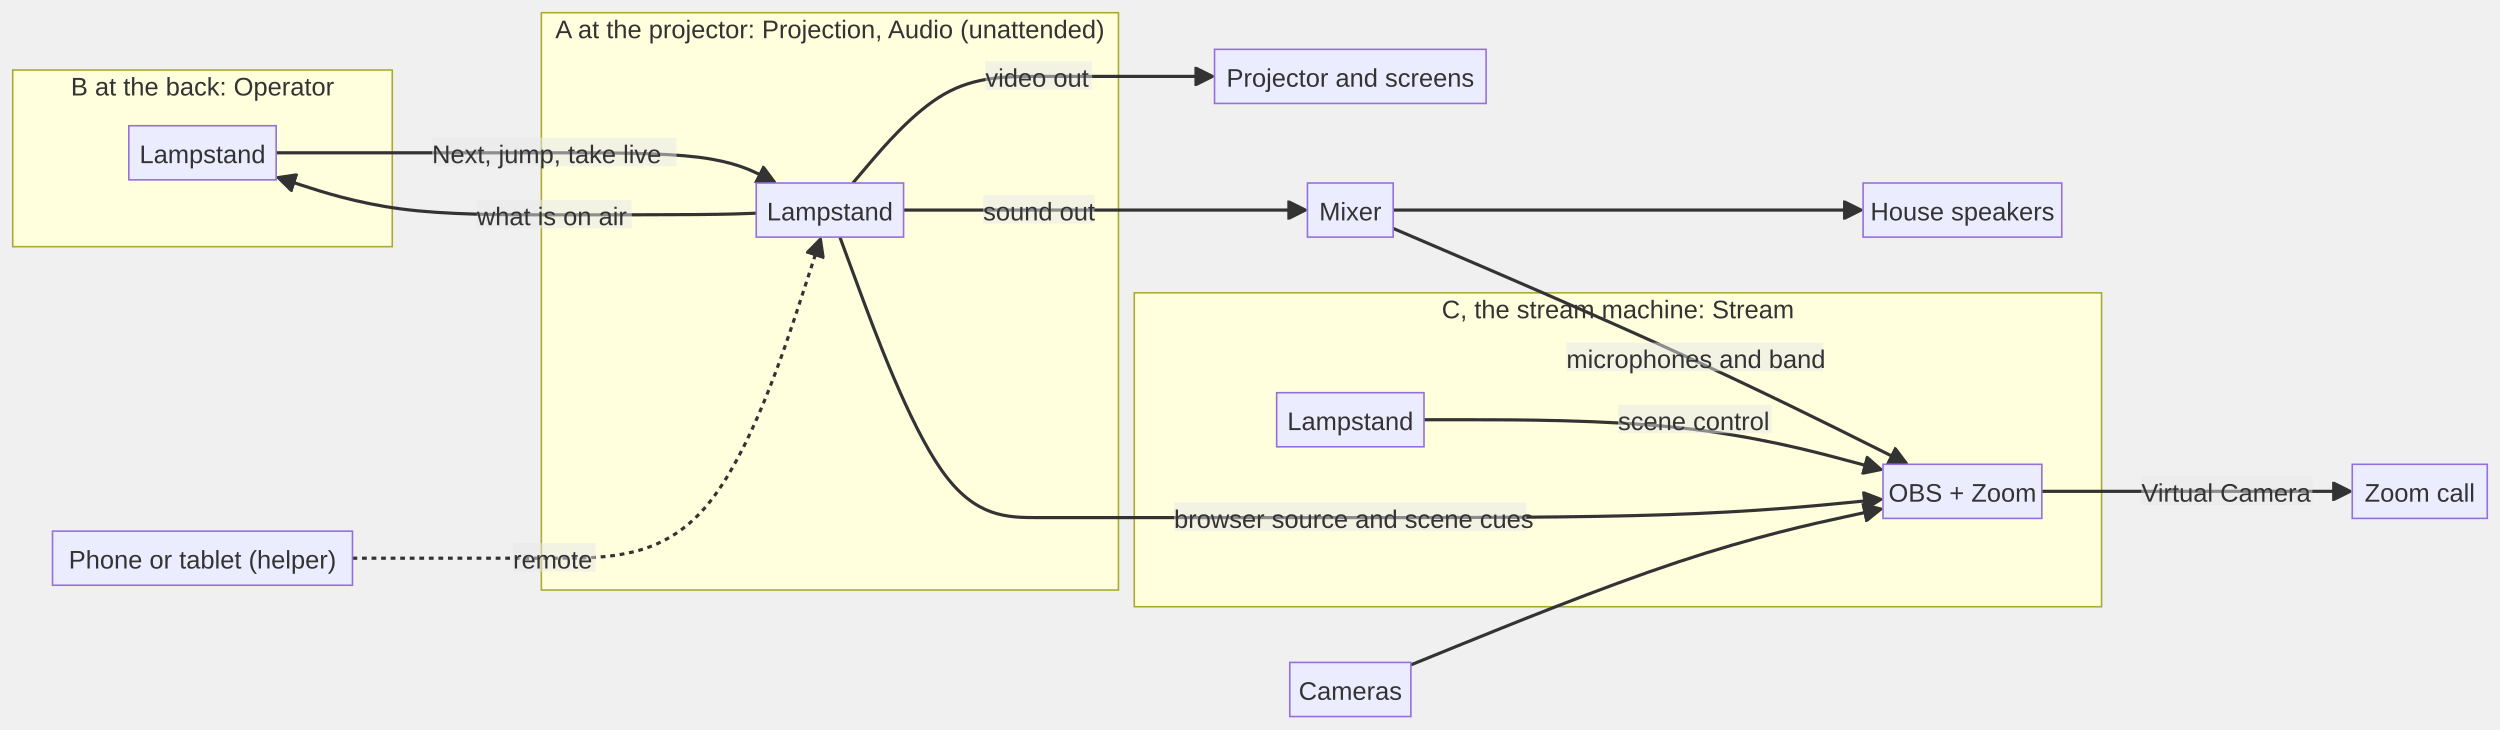
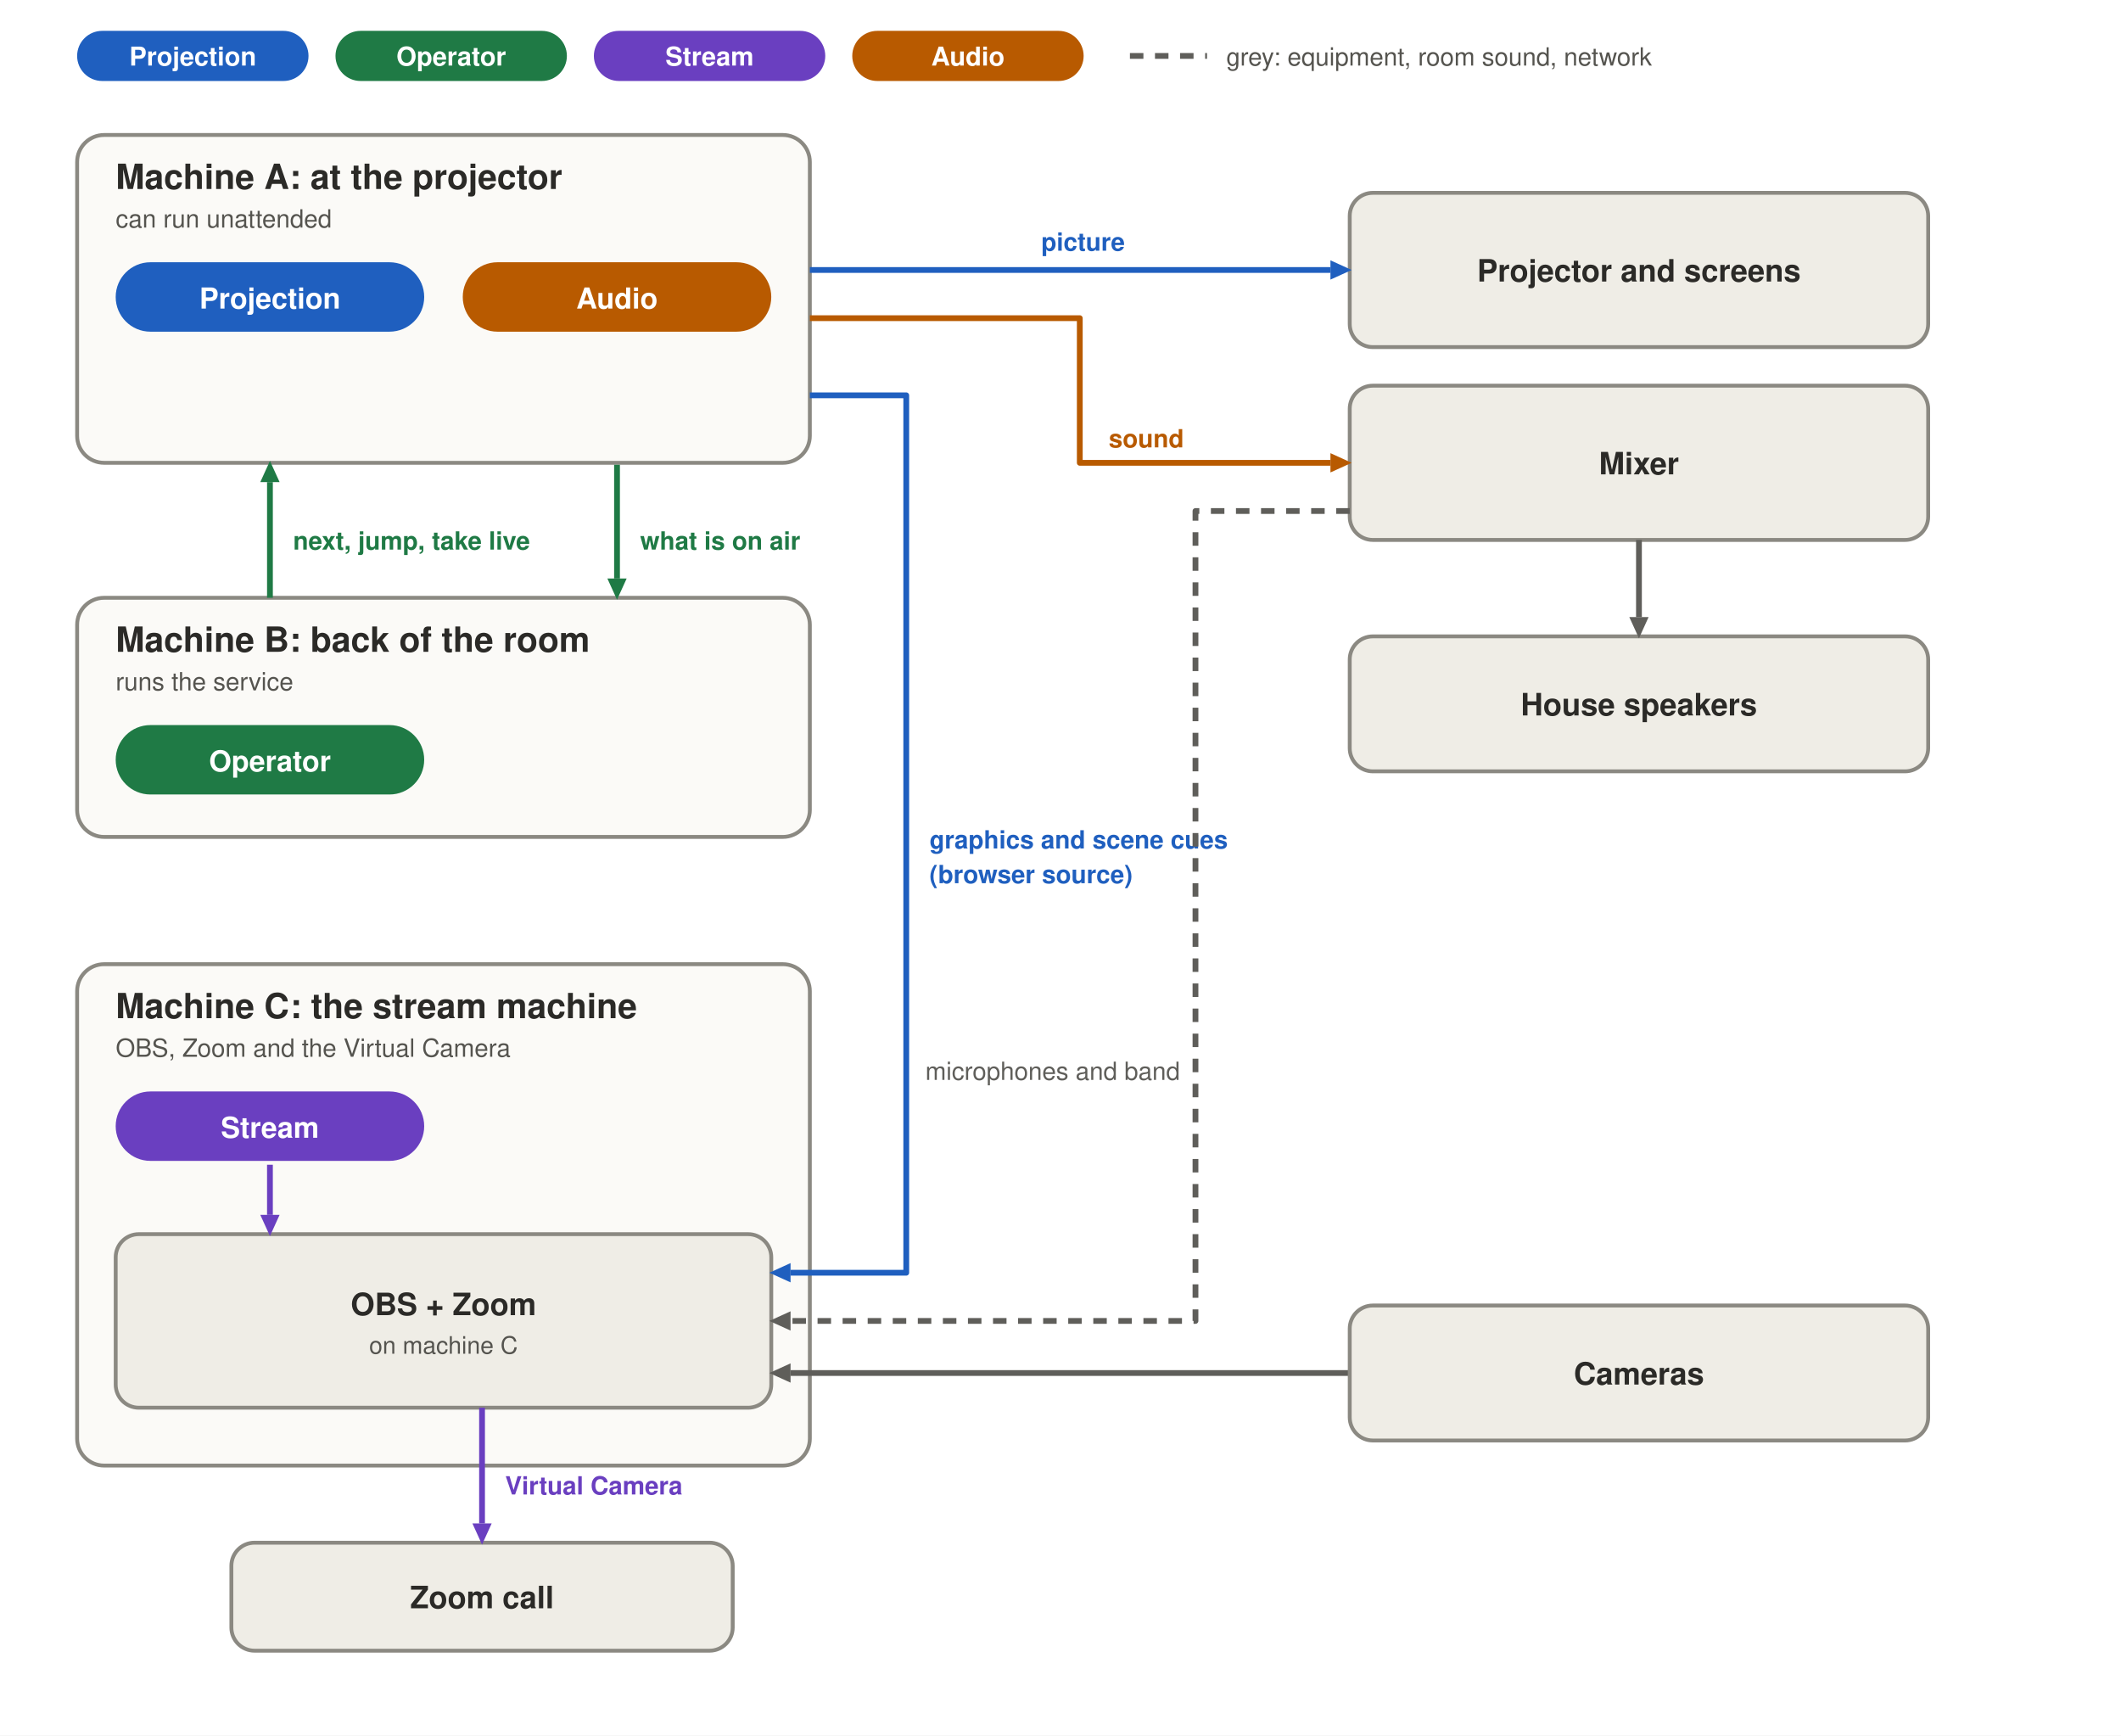
- <svg xmlns="http://www.w3.org/2000/svg" aria-roledescription="flowchart-v2" role="graphics-document document" viewBox="-8 -8 1570.922 458.25" style="max-width: 1570.92px; background-color: white;" width="100%" id="my-svg">
-   <style>#my-svg{font-family:"trebuchet ms",verdana,arial,sans-serif;font-size:16px;fill:#333;}#my-svg .error-icon{fill:#552222;}#my-svg .error-text{fill:#552222;stroke:#552222;}#my-svg .edge-thickness-normal{stroke-width:2px;}#my-svg .edge-thickness-thick{stroke-width:3.5px;}#my-svg .edge-pattern-solid{stroke-dasharray:0;}#my-svg .edge-pattern-dashed{stroke-dasharray:3;}#my-svg .edge-pattern-dotted{stroke-dasharray:2;}#my-svg .marker{fill:#333333;stroke:#333333;}#my-svg .marker.cross{stroke:#333333;}#my-svg svg{font-family:"trebuchet ms",verdana,arial,sans-serif;font-size:16px;}#my-svg .label{font-family:"trebuchet ms",verdana,arial,sans-serif;color:#333;}#my-svg .cluster-label text{fill:#333;}#my-svg .cluster-label span,#my-svg p{color:#333;}#my-svg .label text,#my-svg span,#my-svg p{fill:#333;color:#333;}#my-svg .node rect,#my-svg .node circle,#my-svg .node ellipse,#my-svg .node polygon,#my-svg .node path{fill:#ECECFF;stroke:#9370DB;stroke-width:1px;}#my-svg .flowchart-label text{text-anchor:middle;}#my-svg .node .katex path{fill:#000;stroke:#000;stroke-width:1px;}#my-svg .node .label{text-align:center;}#my-svg .node.clickable{cursor:pointer;}#my-svg .arrowheadPath{fill:#333333;}#my-svg .edgePath .path{stroke:#333333;stroke-width:2.0px;}#my-svg .flowchart-link{stroke:#333333;fill:none;}#my-svg .edgeLabel{background-color:#e8e8e8;text-align:center;}#my-svg .edgeLabel rect{opacity:0.5;background-color:#e8e8e8;fill:#e8e8e8;}#my-svg .labelBkg{background-color:rgba(232, 232, 232, 0.5);}#my-svg .cluster rect{fill:#ffffde;stroke:#aaaa33;stroke-width:1px;}#my-svg .cluster text{fill:#333;}#my-svg .cluster span,#my-svg p{color:#333;}#my-svg div.mermaidTooltip{position:absolute;text-align:center;max-width:200px;padding:2px;font-family:"trebuchet ms",verdana,arial,sans-serif;font-size:12px;background:hsl(80, 100%, 96.275%);border:1px solid #aaaa33;border-radius:2px;pointer-events:none;z-index:100;}#my-svg .flowchartTitleText{text-anchor:middle;font-size:18px;fill:#333;}#my-svg :root{--mermaid-font-family:"trebuchet ms",verdana,arial,sans-serif;}</style>
-   <g>
-     <marker orient="auto" markerHeight="12" markerWidth="12" markerUnits="userSpaceOnUse" refY="5" refX="6" viewBox="0 0 10 10" class="marker flowchart" id="my-svg_flowchart-pointEnd">
-       <path style="stroke-width: 1; stroke-dasharray: 1, 0;" class="arrowMarkerPath" d="M 0 0 L 10 5 L 0 10 z" />
+ <svg xmlns="http://www.w3.org/2000/svg" viewBox="0 0 1100 900" width="1100" height="900" role="img" aria-label="roles-three-machines">
+   <rect width="1100" height="900" fill="#ffffff" />
+   <defs>
+     <marker id="hb85a00" markerUnits="userSpaceOnUse" markerWidth="12" markerHeight="12" refX="0" refY="6" orient="auto">
+       <path d="M0 1 L11 6 L0 11 Z" fill="#b85a00" />
    </marker>
-     <marker orient="auto" markerHeight="12" markerWidth="12" markerUnits="userSpaceOnUse" refY="5" refX="4.5" viewBox="0 0 10 10" class="marker flowchart" id="my-svg_flowchart-pointStart">
-       <path style="stroke-width: 1; stroke-dasharray: 1, 0;" class="arrowMarkerPath" d="M 0 5 L 10 10 L 10 0 z" />
+     <marker id="sb85a00" markerUnits="userSpaceOnUse" markerWidth="12" markerHeight="12" refX="0" refY="6" orient="auto-start-reverse">
+       <path d="M0 1 L11 6 L0 11 Z" fill="#b85a00" />
    </marker>
-     <marker orient="auto" markerHeight="11" markerWidth="11" markerUnits="userSpaceOnUse" refY="5" refX="11" viewBox="0 0 10 10" class="marker flowchart" id="my-svg_flowchart-circleEnd">
-       <circle style="stroke-width: 1; stroke-dasharray: 1, 0;" class="arrowMarkerPath" r="5" cy="5" cx="5" />
+     <marker id="h1f7a45" markerUnits="userSpaceOnUse" markerWidth="12" markerHeight="12" refX="0" refY="6" orient="auto">
+       <path d="M0 1 L11 6 L0 11 Z" fill="#1f7a45" />
    </marker>
-     <marker orient="auto" markerHeight="11" markerWidth="11" markerUnits="userSpaceOnUse" refY="5" refX="-1" viewBox="0 0 10 10" class="marker flowchart" id="my-svg_flowchart-circleStart">
-       <circle style="stroke-width: 1; stroke-dasharray: 1, 0;" class="arrowMarkerPath" r="5" cy="5" cx="5" />
+     <marker id="s1f7a45" markerUnits="userSpaceOnUse" markerWidth="12" markerHeight="12" refX="0" refY="6" orient="auto-start-reverse">
+       <path d="M0 1 L11 6 L0 11 Z" fill="#1f7a45" />
    </marker>
-     <marker orient="auto" markerHeight="11" markerWidth="11" markerUnits="userSpaceOnUse" refY="5.2" refX="12" viewBox="0 0 11 11" class="marker cross flowchart" id="my-svg_flowchart-crossEnd">
-       <path style="stroke-width: 2; stroke-dasharray: 1, 0;" class="arrowMarkerPath" d="M 1,1 l 9,9 M 10,1 l -9,9" />
+     <marker id="h1f5fbf" markerUnits="userSpaceOnUse" markerWidth="12" markerHeight="12" refX="0" refY="6" orient="auto">
+       <path d="M0 1 L11 6 L0 11 Z" fill="#1f5fbf" />
    </marker>
-     <marker orient="auto" markerHeight="11" markerWidth="11" markerUnits="userSpaceOnUse" refY="5.2" refX="-1" viewBox="0 0 11 11" class="marker cross flowchart" id="my-svg_flowchart-crossStart">
-       <path style="stroke-width: 2; stroke-dasharray: 1, 0;" class="arrowMarkerPath" d="M 1,1 l 9,9 M 10,1 l -9,9" />
+     <marker id="s1f5fbf" markerUnits="userSpaceOnUse" markerWidth="12" markerHeight="12" refX="0" refY="6" orient="auto-start-reverse">
+       <path d="M0 1 L11 6 L0 11 Z" fill="#1f5fbf" />
    </marker>
-     <g class="root">
-       <g class="clusters">
-         <g id="C" class="cluster default flowchart-label">
-           <rect height="197.25" width="607.812" y="176" x="704.734" ry="0" rx="0" style="" />
-           <g transform="translate(1008.641, 176)" class="cluster-label">
-             <text style="">
-               <tspan class="row" x="0" dy="1em" xml:space="preserve">C, the stream machine: Stream</tspan>
-             </text>
-           </g>
-         </g>
-         <g id="B" class="cluster default flowchart-label">
-           <rect height="111" width="238.484" y="36" x="0" ry="0" rx="0" style="" />
-           <g transform="translate(119.2422, 36)" class="cluster-label">
-             <text style="">
-               <tspan class="row" x="0" dy="1em" xml:space="preserve">B at the back: Operator</tspan>
-             </text>
-           </g>
-         </g>
-         <g id="A" class="cluster default flowchart-label">
-           <rect height="362.75" width="362.609" y="0" x="332.18" ry="0" rx="0" style="" />
-           <g transform="translate(513.4844, 0)" class="cluster-label">
-             <text style="">
-               <tspan class="row" x="0" dy="1em" xml:space="preserve">A at the projector: Projection, Audio (unattended)</tspan>
-             </text>
-           </g>
-         </g>
-       </g>
-       <g class="edgePaths">
-         <path marker-end="url(#my-svg_flowchart-pointEnd)" style="fill:none;" class="edge-thickness-normal edge-pattern-solid flowchart-link LS-LA LE-P" id="L-LA-P-0" d="M527.914,107L537.391,95.833C546.869,84.667,565.825,62.333,585.299,51.167C604.773,40,624.766,40,644.758,40C664.75,40,684.742,40,702.262,40C719.783,40,734.831,40,742.355,40L749.88,40" />
-         <path marker-end="url(#my-svg_flowchart-pointEnd)" style="fill:none;" class="edge-thickness-normal edge-pattern-solid flowchart-link LS-LA LE-M" id="L-LA-M-0" d="M559.781,124L563.948,124C568.115,124,576.448,124,590.611,124C604.773,124,624.766,124,644.758,124C664.75,124,684.742,124,711.993,124C739.244,124,773.753,124,791.008,124L808.263,124" />
-         <path marker-end="url(#my-svg_flowchart-pointEnd)" style="fill:none;" class="edge-thickness-normal edge-pattern-solid flowchart-link LS-M LE-S" id="L-M-S-0" d="M867.438,124L899.029,124C930.62,124,993.802,124,1042.13,124C1090.457,124,1123.93,124,1140.667,124L1157.403,124" />
-         <path marker-end="url(#my-svg_flowchart-pointEnd)" style="fill:none;" class="edge-thickness-normal edge-pattern-solid flowchart-link LS-M LE-OC" id="L-M-OC-0" d="M867.438,135.541L899.029,149.076C930.62,162.611,993.802,189.68,1046.955,213.987C1100.108,238.294,1143.232,259.838,1164.793,270.609L1186.355,281.381" />
-         <path marker-end="url(#my-svg_flowchart-pointEnd)" style="fill:none;" class="edge-thickness-normal edge-pattern-solid flowchart-link LS-LB LE-LA" id="L-LB-LA-0" d="M165.539,88L177.697,88C189.854,88,214.169,88,243.302,88C272.435,88,306.385,88,340.336,88C374.286,88,408.237,88,430.695,90.769C453.153,93.537,464.119,99.074,469.602,101.843L475.085,104.611" />
-         <path marker-end="url(#my-svg_flowchart-pointEnd)" style="fill:none;" class="edge-thickness-normal edge-pattern-solid flowchart-link LS-LA LE-LB" id="L-LA-LB-0" d="M467.188,125.948L463.021,126.123C458.854,126.299,450.521,126.649,429.379,126.825C408.237,127,374.286,127,340.336,127C306.385,127,272.435,127,244.142,123.298C215.848,119.597,193.212,112.193,181.894,108.491L170.576,104.79" />
-         <path marker-end="url(#my-svg_flowchart-pointEnd)" style="fill:none;" class="edge-thickness-normal edge-pattern-solid flowchart-link LS-LA LE-OC" id="L-LA-OC-0" d="M519.756,141L530.594,170.375C541.431,199.75,563.106,258.5,583.94,287.875C604.773,317.25,624.766,317.25,644.758,317.25C664.75,317.25,684.742,317.25,717.366,317.25C749.99,317.25,795.245,317.25,853.953,317.25C912.661,317.25,984.823,317.25,1039.729,315.403C1094.635,313.555,1132.286,309.861,1151.111,308.013L1169.936,306.166" />
-         <path marker-end="url(#my-svg_flowchart-pointEnd)" style="fill:none;" class="edge-thickness-normal edge-pattern-solid flowchart-link LS-LC LE-OC" id="L-LC-OC-0" d="M886.797,255.75L915.161,255.75C943.526,255.75,1000.255,255.75,1047.471,260.795C1094.687,265.84,1132.389,275.931,1151.24,280.976L1170.091,286.021" />
-         <path marker-end="url(#my-svg_flowchart-pointEnd)" style="fill:none;" class="edge-thickness-normal edge-pattern-solid flowchart-link LS-Cam LE-OC" id="L-Cam-OC-0" d="M878.547,409.784L908.286,397.695C938.026,385.606,997.505,361.428,1046.086,345.249C1094.667,329.07,1132.349,320.89,1151.19,316.8L1170.032,312.71" />
-         <path marker-end="url(#my-svg_flowchart-pointEnd)" style="fill:none;" class="edge-thickness-normal edge-pattern-solid flowchart-link LS-OC LE-Z" id="L-OC-Z-0" d="M1275.039,300.75L1281.29,300.75C1287.542,300.75,1300.044,300.75,1319.423,300.75C1338.802,300.75,1365.057,300.75,1390.429,300.75C1415.801,300.75,1440.29,300.75,1452.534,300.75L1464.778,300.75" />
-         <path marker-end="url(#my-svg_flowchart-pointEnd)" style="fill:none;stroke-width:2px;stroke-dasharray:3;" class="edge-thickness-normal edge-pattern-dotted flowchart-link LS-T LE-LA" id="L-T-LA-0" d="M213.484,342.75L217.651,342.75C221.818,342.75,230.151,342.75,251.293,342.75C272.435,342.75,306.385,342.75,340.336,342.75C374.286,342.75,408.237,342.75,435.898,309.965C463.559,277.18,484.93,211.609,495.616,178.824L506.301,146.039" />
-       </g>
-       <g class="edgeLabels">
-         <g transform="translate(644.7578, 40)" class="edgeLabel">
-           <g transform="translate(-33.5625, -9.5)" class="label">
-             <rect height="18.034" width="67.097" ry="0" rx="0" />
-             <text style="">
-               <tspan class="row" x="0" dy="1em" xml:space="preserve">video out</tspan>
-             </text>
-           </g>
-         </g>
-         <g transform="translate(644.7578, 124)" class="edgeLabel">
-           <g transform="translate(-34.97656, -9.5)" class="label">
-             <rect height="18.034" width="69.915" ry="0" rx="0" />
-             <text style="">
-               <tspan class="row" x="0" dy="1em" xml:space="preserve">sound out</tspan>
-             </text>
-           </g>
-         </g>
-         <g class="edgeLabel">
-           <g transform="translate(0, 0)" class="label">
-             <rect height="0" width="0" ry="0" rx="0" />
-             <text style="">
-               <tspan class="row" x="0" dy="1em" xml:space="preserve" />
-             </text>
-           </g>
-         </g>
-         <g transform="translate(1056.984, 216.75)" class="edgeLabel">
-           <g transform="translate(-80.71875, -9.5)" class="label">
-             <rect height="18.034" width="161.371" ry="0" rx="0" />
-             <text style="">
-               <tspan class="row" x="0" dy="1em" xml:space="preserve">microphones and band</tspan>
-             </text>
-           </g>
-         </g>
-         <g transform="translate(340.3359, 88)" class="edgeLabel">
-           <g transform="translate(-76.85156, -9.5)" class="label">
-             <rect height="18.034" width="153.637" ry="0" rx="0" />
-             <text style="">
-               <tspan class="row" x="0" dy="1em" xml:space="preserve">Next, jump, take live</tspan>
-             </text>
-           </g>
-         </g>
-         <g transform="translate(340.3359, 127)" class="edgeLabel">
-           <g transform="translate(-48.71094, -9.5)" class="label">
-             <rect height="18.034" width="97.373" ry="0" rx="0" />
-             <text style="">
-               <tspan class="row" x="0" dy="1em" xml:space="preserve">what is on air</tspan>
-             </text>
-           </g>
-         </g>
-         <g transform="translate(840.5, 317.25)" class="edgeLabel">
-           <g transform="translate(-110.7656, -9.5)" class="label">
-             <rect height="18.034" width="221.423" ry="0" rx="0" />
-             <text style="">
-               <tspan class="row" x="0" dy="1em" xml:space="preserve">browser source and scene cues</tspan>
-             </text>
-           </g>
-         </g>
-         <g transform="translate(1056.984, 255.75)" class="edgeLabel">
-           <g transform="translate(-48.26562, -9.5)" class="label">
-             <rect height="18.034" width="96.497" ry="0" rx="0" />
-             <text style="">
-               <tspan class="row" x="0" dy="1em" xml:space="preserve">scene control</tspan>
-             </text>
-           </g>
-         </g>
-         <g class="edgeLabel">
-           <g transform="translate(0, 0)" class="label">
-             <rect height="0" width="0" ry="0" rx="0" />
-             <text style="">
-               <tspan class="row" x="0" dy="1em" xml:space="preserve" />
-             </text>
-           </g>
-         </g>
-         <g transform="translate(1391.312, 300.75)" class="edgeLabel">
-           <g transform="translate(-53.76562, -9.5)" class="label">
-             <rect height="18.034" width="107.486" ry="0" rx="0" />
-             <text style="">
-               <tspan class="row" x="0" dy="1em" xml:space="preserve">Virtual Camera</tspan>
-             </text>
-           </g>
-         </g>
-         <g transform="translate(340.3359, 342.75)" class="edgeLabel">
-           <g transform="translate(-25.94531, -9.5)" class="label">
-             <rect height="18.034" width="51.88" ry="0" rx="0" />
-             <text style="">
-               <tspan class="row" x="0" dy="1em" xml:space="preserve">remote</tspan>
-             </text>
-           </g>
-         </g>
-       </g>
-       <g class="nodes">
-         <g transform="translate(840.5, 255.75)" data-id="LC" data-node="true" id="flowchart-LC-2" class="node default default flowchart-label">
-           <rect height="34" width="92.594" y="-17" x="-46.297" ry="0" rx="0" style="" class="basic label-container" />
-           <g transform="translate(0, -9.5)" style="" class="label">
-             <rect />
-             <text style="">
-               <tspan class="row" x="0" dy="1em" xml:space="preserve">Lampstand</tspan>
-             </text>
-           </g>
-         </g>
-         <g transform="translate(1225.125, 300.75)" data-id="OC" data-node="true" id="flowchart-OC-3" class="node default default flowchart-label">
-           <rect height="34" width="99.828" y="-17" x="-49.914" ry="0" rx="0" style="" class="basic label-container" />
-           <g transform="translate(0, -9.5)" style="" class="label">
-             <rect />
-             <text style="">
-               <tspan class="row" x="0" dy="1em" xml:space="preserve">OBS + Zoom</tspan>
-             </text>
-           </g>
-         </g>
-         <g transform="translate(119.2422, 88)" data-id="LB" data-node="true" id="flowchart-LB-1" class="node default default flowchart-label">
-           <rect height="34" width="92.594" y="-17" x="-46.297" ry="0" rx="0" style="" class="basic label-container" />
-           <g transform="translate(0, -9.5)" style="" class="label">
-             <rect />
-             <text style="">
-               <tspan class="row" x="0" dy="1em" xml:space="preserve">Lampstand</tspan>
-             </text>
-           </g>
-         </g>
-         <g transform="translate(513.4844, 124)" data-id="LA" data-node="true" id="flowchart-LA-0" class="node default default flowchart-label">
-           <rect height="34" width="92.594" y="-17" x="-46.297" ry="0" rx="0" style="" class="basic label-container" />
-           <g transform="translate(0, -9.5)" style="" class="label">
-             <rect />
-             <text style="">
-               <tspan class="row" x="0" dy="1em" xml:space="preserve">Lampstand</tspan>
-             </text>
-           </g>
-         </g>
-         <g transform="translate(840.5, 40)" data-id="P" data-node="true" id="flowchart-P-5" class="node default default flowchart-label">
-           <rect height="34" width="170.641" y="-17" x="-85.32" ry="0" rx="0" style="" class="basic label-container" />
-           <g transform="translate(0, -9.5)" style="" class="label">
-             <rect />
-             <text style="">
-               <tspan class="row" x="0" dy="1em" xml:space="preserve">Projector and screens</tspan>
-             </text>
-           </g>
-         </g>
-         <g transform="translate(840.5, 124)" data-id="M" data-node="true" id="flowchart-M-7" class="node default default flowchart-label">
-           <rect height="34" width="53.875" y="-17" x="-26.938" ry="0" rx="0" style="" class="basic label-container" />
-           <g transform="translate(0, -9.5)" style="" class="label">
-             <rect />
-             <text style="">
-               <tspan class="row" x="0" dy="1em" xml:space="preserve">Mixer</tspan>
-             </text>
-           </g>
-         </g>
-         <g transform="translate(1225.125, 124)" data-id="S" data-node="true" id="flowchart-S-9" class="node default default flowchart-label">
-           <rect height="34" width="124.844" y="-17" x="-62.422" ry="0" rx="0" style="" class="basic label-container" />
-           <g transform="translate(0, -9.5)" style="" class="label">
-             <rect />
-             <text style="">
-               <tspan class="row" x="0" dy="1em" xml:space="preserve">House speakers</tspan>
-             </text>
-           </g>
-         </g>
-         <g transform="translate(840.5, 425.25)" data-id="Cam" data-node="true" id="flowchart-Cam-20" class="node default default flowchart-label">
-           <rect height="34" width="76.094" y="-17" x="-38.047" ry="0" rx="0" style="" class="basic label-container" />
-           <g transform="translate(0, -9.5)" style="" class="label">
-             <rect />
-             <text style="">
-               <tspan class="row" x="0" dy="1em" xml:space="preserve">Cameras</tspan>
-             </text>
-           </g>
-         </g>
-         <g transform="translate(1512.5, 300.75)" data-id="Z" data-node="true" id="flowchart-Z-23" class="node default default flowchart-label">
-           <rect height="34" width="84.844" y="-17" x="-42.422" ry="0" rx="0" style="" class="basic label-container" />
-           <g transform="translate(0, -9.5)" style="" class="label">
-             <rect />
-             <text style="">
-               <tspan class="row" x="0" dy="1em" xml:space="preserve">Zoom call</tspan>
-             </text>
-           </g>
-         </g>
-         <g transform="translate(119.2422, 342.75)" data-id="T" data-node="true" id="flowchart-T-24" class="node default default flowchart-label">
-           <rect height="34" width="188.484" y="-17" x="-94.242" ry="0" rx="0" style="" class="basic label-container" />
-           <g transform="translate(0, -9.5)" style="" class="label">
-             <rect />
-             <text style="">
-               <tspan class="row" x="0" dy="1em" xml:space="preserve">Phone or tablet (helper)</tspan>
-             </text>
-           </g>
-         </g>
-       </g>
-     </g>
-   </g>
+     <marker id="h6a3fc0" markerUnits="userSpaceOnUse" markerWidth="12" markerHeight="12" refX="0" refY="6" orient="auto">
+       <path d="M0 1 L11 6 L0 11 Z" fill="#6a3fc0" />
+     </marker>
+     <marker id="s6a3fc0" markerUnits="userSpaceOnUse" markerWidth="12" markerHeight="12" refX="0" refY="6" orient="auto-start-reverse">
+       <path d="M0 1 L11 6 L0 11 Z" fill="#6a3fc0" />
+     </marker>
+     <marker id="h5f5e5a" markerUnits="userSpaceOnUse" markerWidth="12" markerHeight="12" refX="0" refY="6" orient="auto">
+       <path d="M0 1 L11 6 L0 11 Z" fill="#5f5e5a" />
+     </marker>
+     <marker id="s5f5e5a" markerUnits="userSpaceOnUse" markerWidth="12" markerHeight="12" refX="0" refY="6" orient="auto-start-reverse">
+       <path d="M0 1 L11 6 L0 11 Z" fill="#5f5e5a" />
+     </marker>
+   </defs>
+   <rect x="40" y="16" width="120" height="26" rx="13" fill="#1f5fbf" />
+   <text x="100" y="34" font-size="13.5" font-weight="700" fill="#fff" text-anchor="middle" font-family="-apple-system, 'Segoe UI', Helvetica, Arial, sans-serif">Projection</text>
+   <rect x="174" y="16" width="120" height="26" rx="13" fill="#1f7a45" />
+   <text x="234" y="34" font-size="13.5" font-weight="700" fill="#fff" text-anchor="middle" font-family="-apple-system, 'Segoe UI', Helvetica, Arial, sans-serif">Operator</text>
+   <rect x="308" y="16" width="120" height="26" rx="13" fill="#6a3fc0" />
+   <text x="368" y="34" font-size="13.5" font-weight="700" fill="#fff" text-anchor="middle" font-family="-apple-system, 'Segoe UI', Helvetica, Arial, sans-serif">Stream</text>
+   <rect x="442" y="16" width="120" height="26" rx="13" fill="#b85a00" />
+   <text x="502" y="34" font-size="13.5" font-weight="700" fill="#fff" text-anchor="middle" font-family="-apple-system, 'Segoe UI', Helvetica, Arial, sans-serif">Audio</text>
+   <line x1="586" y1="29" x2="626" y2="29" stroke="#5f5e5a" stroke-width="3" stroke-dasharray="7 6" />
+   <text x="636" y="34" font-size="13" font-weight="400" fill="#55544f" text-anchor="start" font-family="-apple-system, 'Segoe UI', Helvetica, Arial, sans-serif">grey: equipment, room sound, network</text>
+   <rect x="40" y="70" width="380" height="170" rx="14" fill="#fbfaf7" stroke="#8b8982" stroke-width="2" />
+   <text x="60" y="98" font-size="18" font-weight="700" fill="#2b2a27" text-anchor="start" font-family="-apple-system, 'Segoe UI', Helvetica, Arial, sans-serif">Machine A: at the projector</text>
+   <text x="60" y="118" font-size="13" font-weight="400" fill="#55544f" text-anchor="start" font-family="-apple-system, 'Segoe UI', Helvetica, Arial, sans-serif">can run unattended</text>
+   <rect x="60" y="136" width="160" height="36" rx="18" fill="#1f5fbf" />
+   <text x="140" y="160" font-size="15" font-weight="700" fill="#ffffff" text-anchor="middle" font-family="-apple-system, 'Segoe UI', Helvetica, Arial, sans-serif">Projection</text>
+   <rect x="240" y="136" width="160" height="36" rx="18" fill="#b85a00" />
+   <text x="320" y="160" font-size="15" font-weight="700" fill="#ffffff" text-anchor="middle" font-family="-apple-system, 'Segoe UI', Helvetica, Arial, sans-serif">Audio</text>
+   <rect x="40" y="310" width="380" height="124" rx="14" fill="#fbfaf7" stroke="#8b8982" stroke-width="2" />
+   <text x="60" y="338" font-size="18" font-weight="700" fill="#2b2a27" text-anchor="start" font-family="-apple-system, 'Segoe UI', Helvetica, Arial, sans-serif">Machine B: back of the room</text>
+   <text x="60" y="358" font-size="13" font-weight="400" fill="#55544f" text-anchor="start" font-family="-apple-system, 'Segoe UI', Helvetica, Arial, sans-serif">runs the service</text>
+   <rect x="60" y="376" width="160" height="36" rx="18" fill="#1f7a45" />
+   <text x="140" y="400" font-size="15" font-weight="700" fill="#ffffff" text-anchor="middle" font-family="-apple-system, 'Segoe UI', Helvetica, Arial, sans-serif">Operator</text>
+   <rect x="40" y="500" width="380" height="260" rx="14" fill="#fbfaf7" stroke="#8b8982" stroke-width="2" />
+   <text x="60" y="528" font-size="18" font-weight="700" fill="#2b2a27" text-anchor="start" font-family="-apple-system, 'Segoe UI', Helvetica, Arial, sans-serif">Machine C: the stream machine</text>
+   <text x="60" y="548" font-size="13" font-weight="400" fill="#55544f" text-anchor="start" font-family="-apple-system, 'Segoe UI', Helvetica, Arial, sans-serif">OBS, Zoom and the Virtual Camera</text>
+   <rect x="60" y="566" width="160" height="36" rx="18" fill="#6a3fc0" />
+   <text x="140" y="590" font-size="15" font-weight="700" fill="#ffffff" text-anchor="middle" font-family="-apple-system, 'Segoe UI', Helvetica, Arial, sans-serif">Stream</text>
+   <rect x="60" y="640" width="340" height="90" rx="12" fill="#efede6" stroke="#8b8982" stroke-width="2" />
+   <text x="230.0" y="682.0" font-size="16" font-weight="600" fill="#2b2a27" text-anchor="middle" font-family="-apple-system, 'Segoe UI', Helvetica, Arial, sans-serif">OBS + Zoom</text>
+   <text x="230.0" y="702.0" font-size="12.5" font-weight="400" fill="#55544f" text-anchor="middle" font-family="-apple-system, 'Segoe UI', Helvetica, Arial, sans-serif">on machine C</text>
+   <rect x="120" y="800" width="260" height="56" rx="12" fill="#efede6" stroke="#8b8982" stroke-width="2" />
+   <text x="250.0" y="834.0" font-size="16" font-weight="600" fill="#2b2a27" text-anchor="middle" font-family="-apple-system, 'Segoe UI', Helvetica, Arial, sans-serif">Zoom call</text>
+   <path d="M 140 310 L 140 250" fill="none" stroke="#1f7a45" stroke-width="3" stroke-linejoin="round" marker-end="url(#h1f7a45)" />
+   <text x="152" y="285" font-size="13" font-weight="600" fill="#1f7a45" text-anchor="start" font-family="-apple-system, 'Segoe UI', Helvetica, Arial, sans-serif" stroke="#ffffff" stroke-width="5" paint-order="stroke" stroke-linejoin="round">next, jump, take live</text>
+   <path d="M 320 241 L 320 300" fill="none" stroke="#1f7a45" stroke-width="3" stroke-linejoin="round" marker-end="url(#h1f7a45)" />
+   <text x="332" y="285" font-size="13" font-weight="600" fill="#1f7a45" text-anchor="start" font-family="-apple-system, 'Segoe UI', Helvetica, Arial, sans-serif" stroke="#ffffff" stroke-width="5" paint-order="stroke" stroke-linejoin="round">what is on air</text>
+   <path d="M 420 205 L 470 205 L 470 660 L 410 660" fill="none" stroke="#1f5fbf" stroke-width="3" stroke-linejoin="round" marker-end="url(#h1f5fbf)" />
+   <text x="482" y="440" font-size="13" font-weight="600" fill="#1f5fbf" text-anchor="start" font-family="-apple-system, 'Segoe UI', Helvetica, Arial, sans-serif" stroke="#ffffff" stroke-width="5" paint-order="stroke" stroke-linejoin="round">graphics and scene cues</text>
+   <text x="482" y="458" font-size="13" font-weight="600" fill="#1f5fbf" text-anchor="start" font-family="-apple-system, 'Segoe UI', Helvetica, Arial, sans-serif" stroke="#ffffff" stroke-width="5" paint-order="stroke" stroke-linejoin="round">(browser source)</text>
+   <path d="M 140 604 L 140 630" fill="none" stroke="#6a3fc0" stroke-width="3" stroke-linejoin="round" marker-end="url(#h6a3fc0)" />
+   <path d="M 250 730 L 250 790" fill="none" stroke="#6a3fc0" stroke-width="3" stroke-linejoin="round" marker-end="url(#h6a3fc0)" />
+   <text x="262" y="775" font-size="13" font-weight="600" fill="#6a3fc0" text-anchor="start" font-family="-apple-system, 'Segoe UI', Helvetica, Arial, sans-serif" stroke="#ffffff" stroke-width="5" paint-order="stroke" stroke-linejoin="round">Virtual Camera</text>
+   <path d="M 700 712 L 410 712" fill="none" stroke="#5f5e5a" stroke-width="3" stroke-linejoin="round" marker-end="url(#h5f5e5a)" />
+   <rect x="700" y="100" width="300" height="80" rx="12" fill="#efede6" stroke="#8b8982" stroke-width="2" />
+   <text x="850.0" y="146.0" font-size="16" font-weight="600" fill="#2b2a27" text-anchor="middle" font-family="-apple-system, 'Segoe UI', Helvetica, Arial, sans-serif">Projector and screens</text>
+   <rect x="700" y="200" width="300" height="80" rx="12" fill="#efede6" stroke="#8b8982" stroke-width="2" />
+   <text x="850.0" y="246.0" font-size="16" font-weight="600" fill="#2b2a27" text-anchor="middle" font-family="-apple-system, 'Segoe UI', Helvetica, Arial, sans-serif">Mixer</text>
+   <rect x="700" y="330" width="300" height="70" rx="12" fill="#efede6" stroke="#8b8982" stroke-width="2" />
+   <text x="850.0" y="371.0" font-size="16" font-weight="600" fill="#2b2a27" text-anchor="middle" font-family="-apple-system, 'Segoe UI', Helvetica, Arial, sans-serif">House speakers</text>
+   <rect x="700" y="677" width="300" height="70" rx="12" fill="#efede6" stroke="#8b8982" stroke-width="2" />
+   <text x="850.0" y="718.0" font-size="16" font-weight="600" fill="#2b2a27" text-anchor="middle" font-family="-apple-system, 'Segoe UI', Helvetica, Arial, sans-serif">Cameras</text>
+   <path d="M 420 140 L 690 140" fill="none" stroke="#1f5fbf" stroke-width="3" stroke-linejoin="round" marker-end="url(#h1f5fbf)" />
+   <text x="540" y="130" font-size="13" font-weight="600" fill="#1f5fbf" text-anchor="start" font-family="-apple-system, 'Segoe UI', Helvetica, Arial, sans-serif" stroke="#ffffff" stroke-width="5" paint-order="stroke" stroke-linejoin="round">picture</text>
+   <path d="M 420 165 L 560 165 L 560 240 L 690 240" fill="none" stroke="#b85a00" stroke-width="3" stroke-linejoin="round" marker-end="url(#hb85a00)" />
+   <text x="575" y="232" font-size="13" font-weight="600" fill="#b85a00" text-anchor="start" font-family="-apple-system, 'Segoe UI', Helvetica, Arial, sans-serif" stroke="#ffffff" stroke-width="5" paint-order="stroke" stroke-linejoin="round">sound</text>
+   <path d="M 850 280 L 850 320" fill="none" stroke="#5f5e5a" stroke-width="3" stroke-linejoin="round" marker-end="url(#h5f5e5a)" />
+   <path d="M 700 265 L 620 265 L 620 685 L 410 685" fill="none" stroke="#5f5e5a" stroke-width="3" stroke-linejoin="round" stroke-dasharray="7 6" marker-end="url(#h5f5e5a)" />
+   <text x="612" y="560" font-size="13" font-weight="400" fill="#5f5e5a" text-anchor="end" font-family="-apple-system, 'Segoe UI', Helvetica, Arial, sans-serif" stroke="#ffffff" stroke-width="5" paint-order="stroke" stroke-linejoin="round">microphones and band</text>
</svg>
